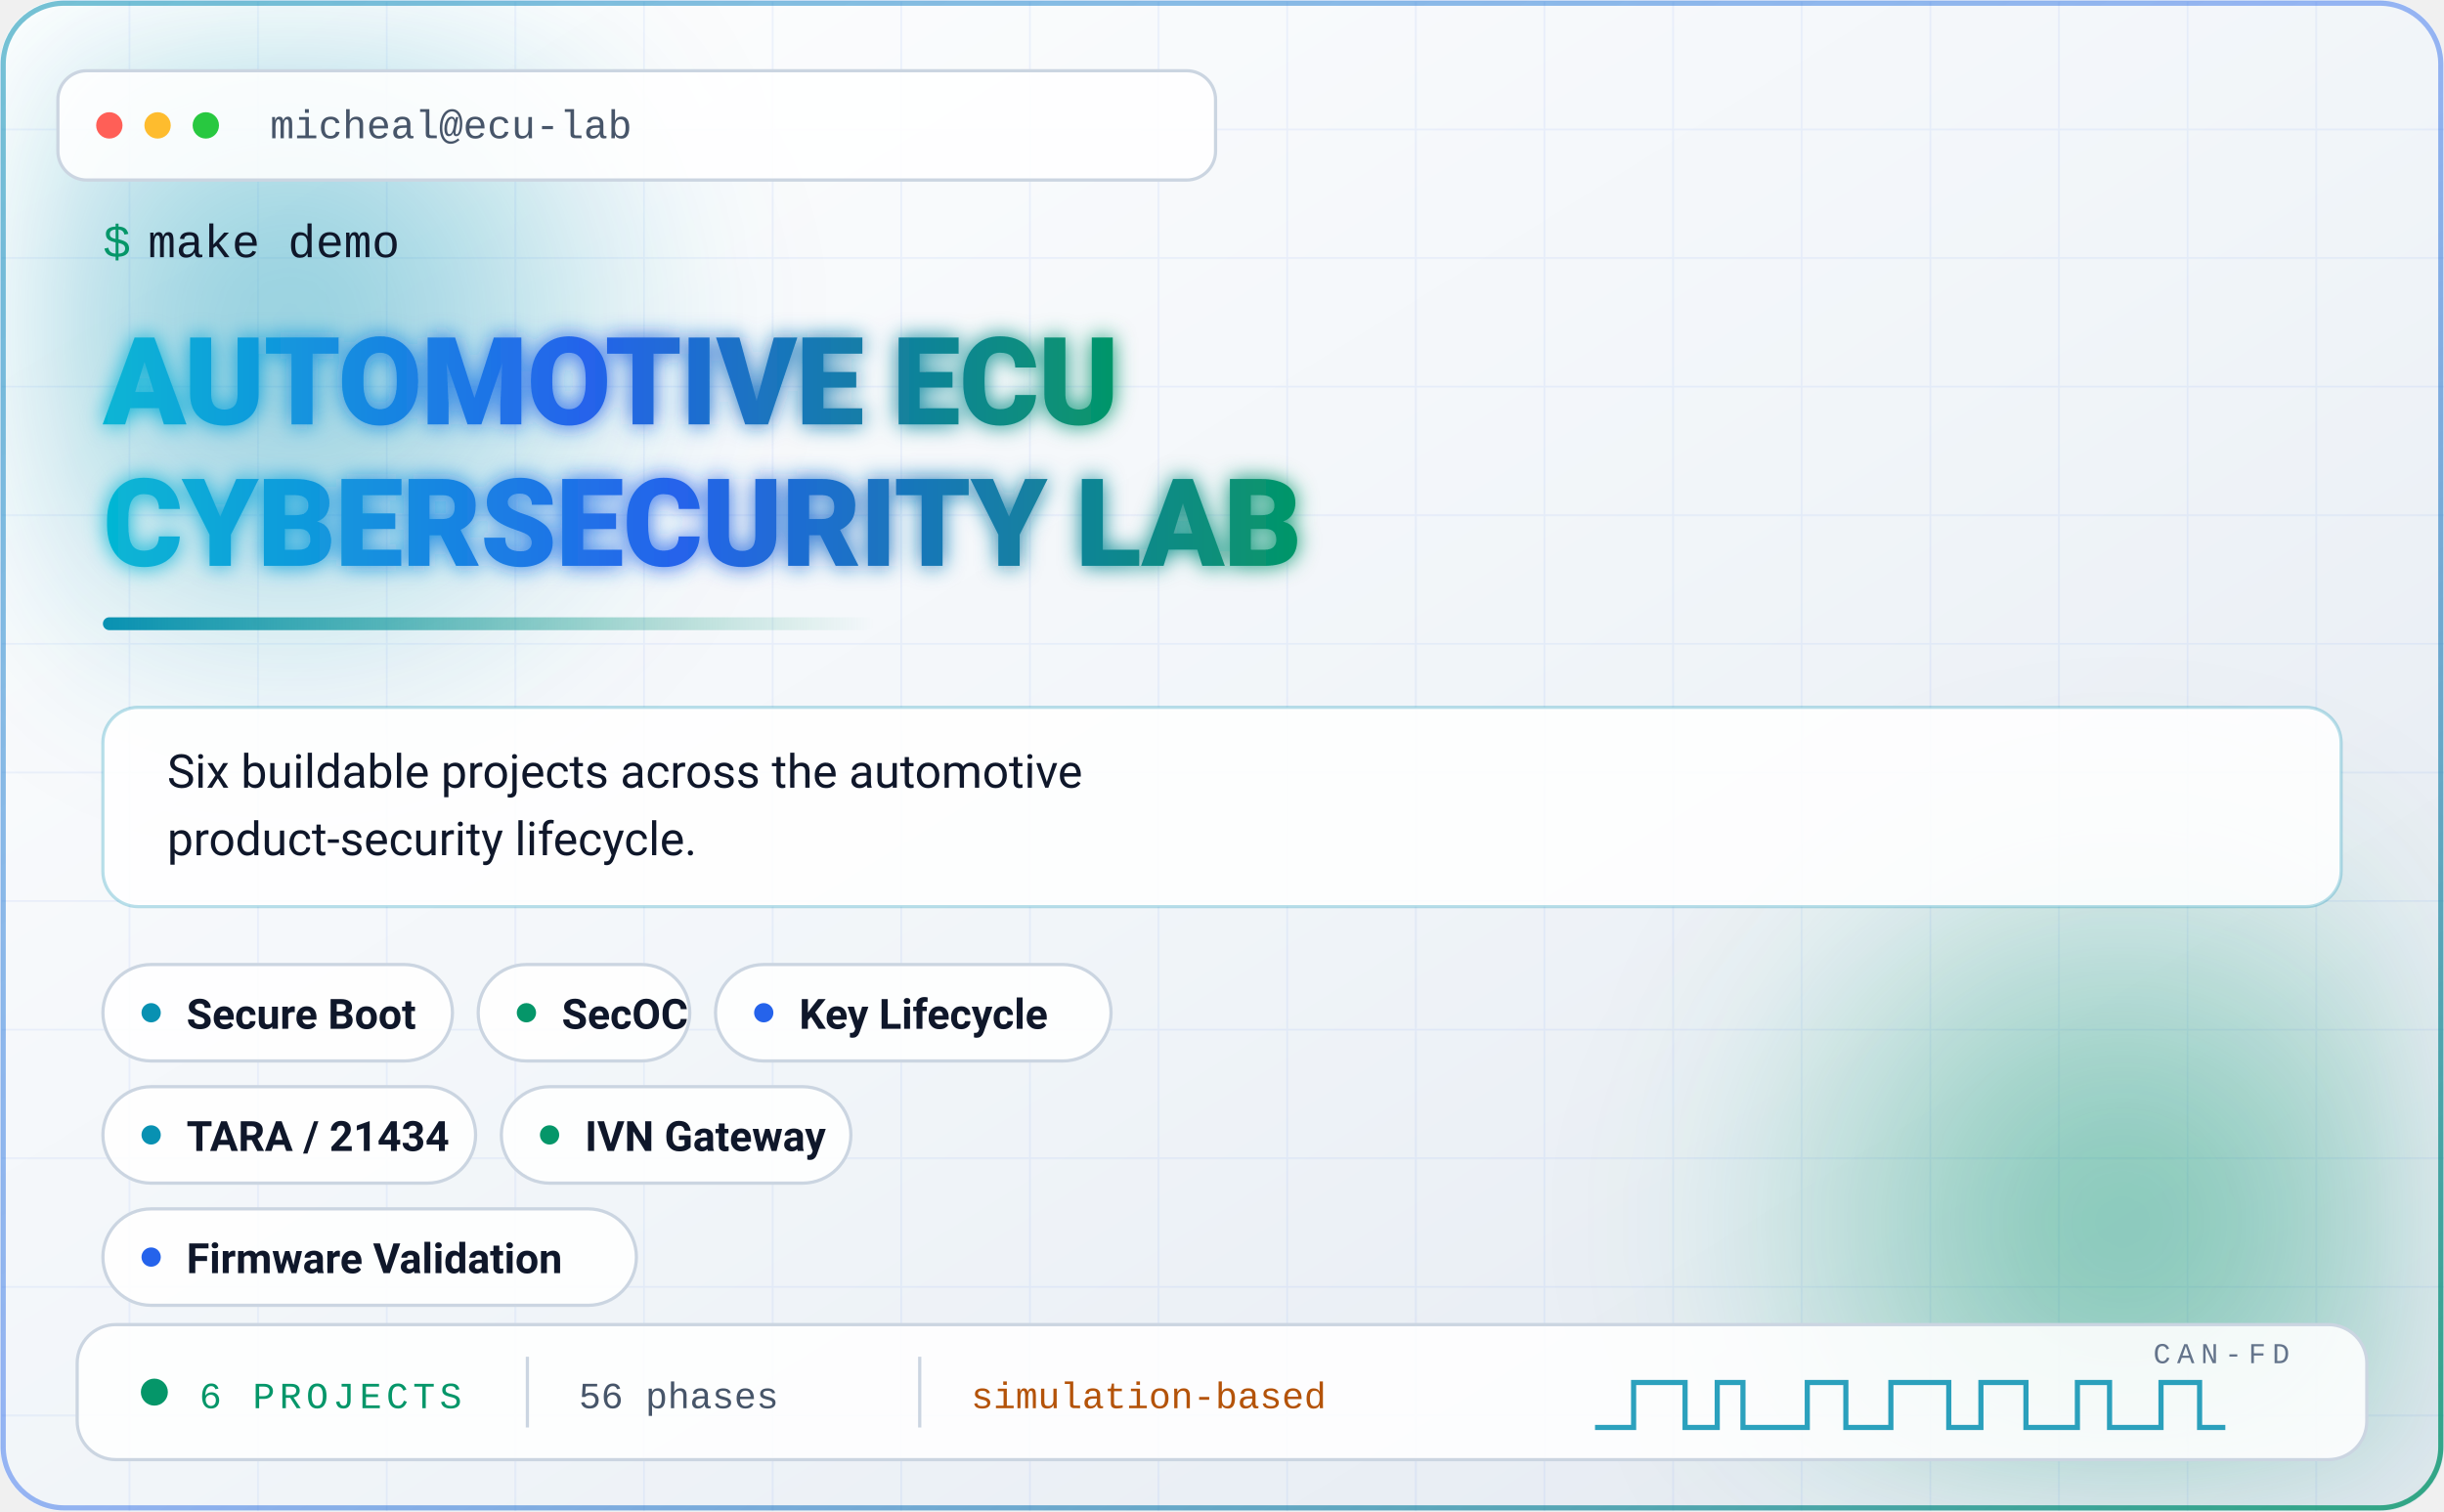
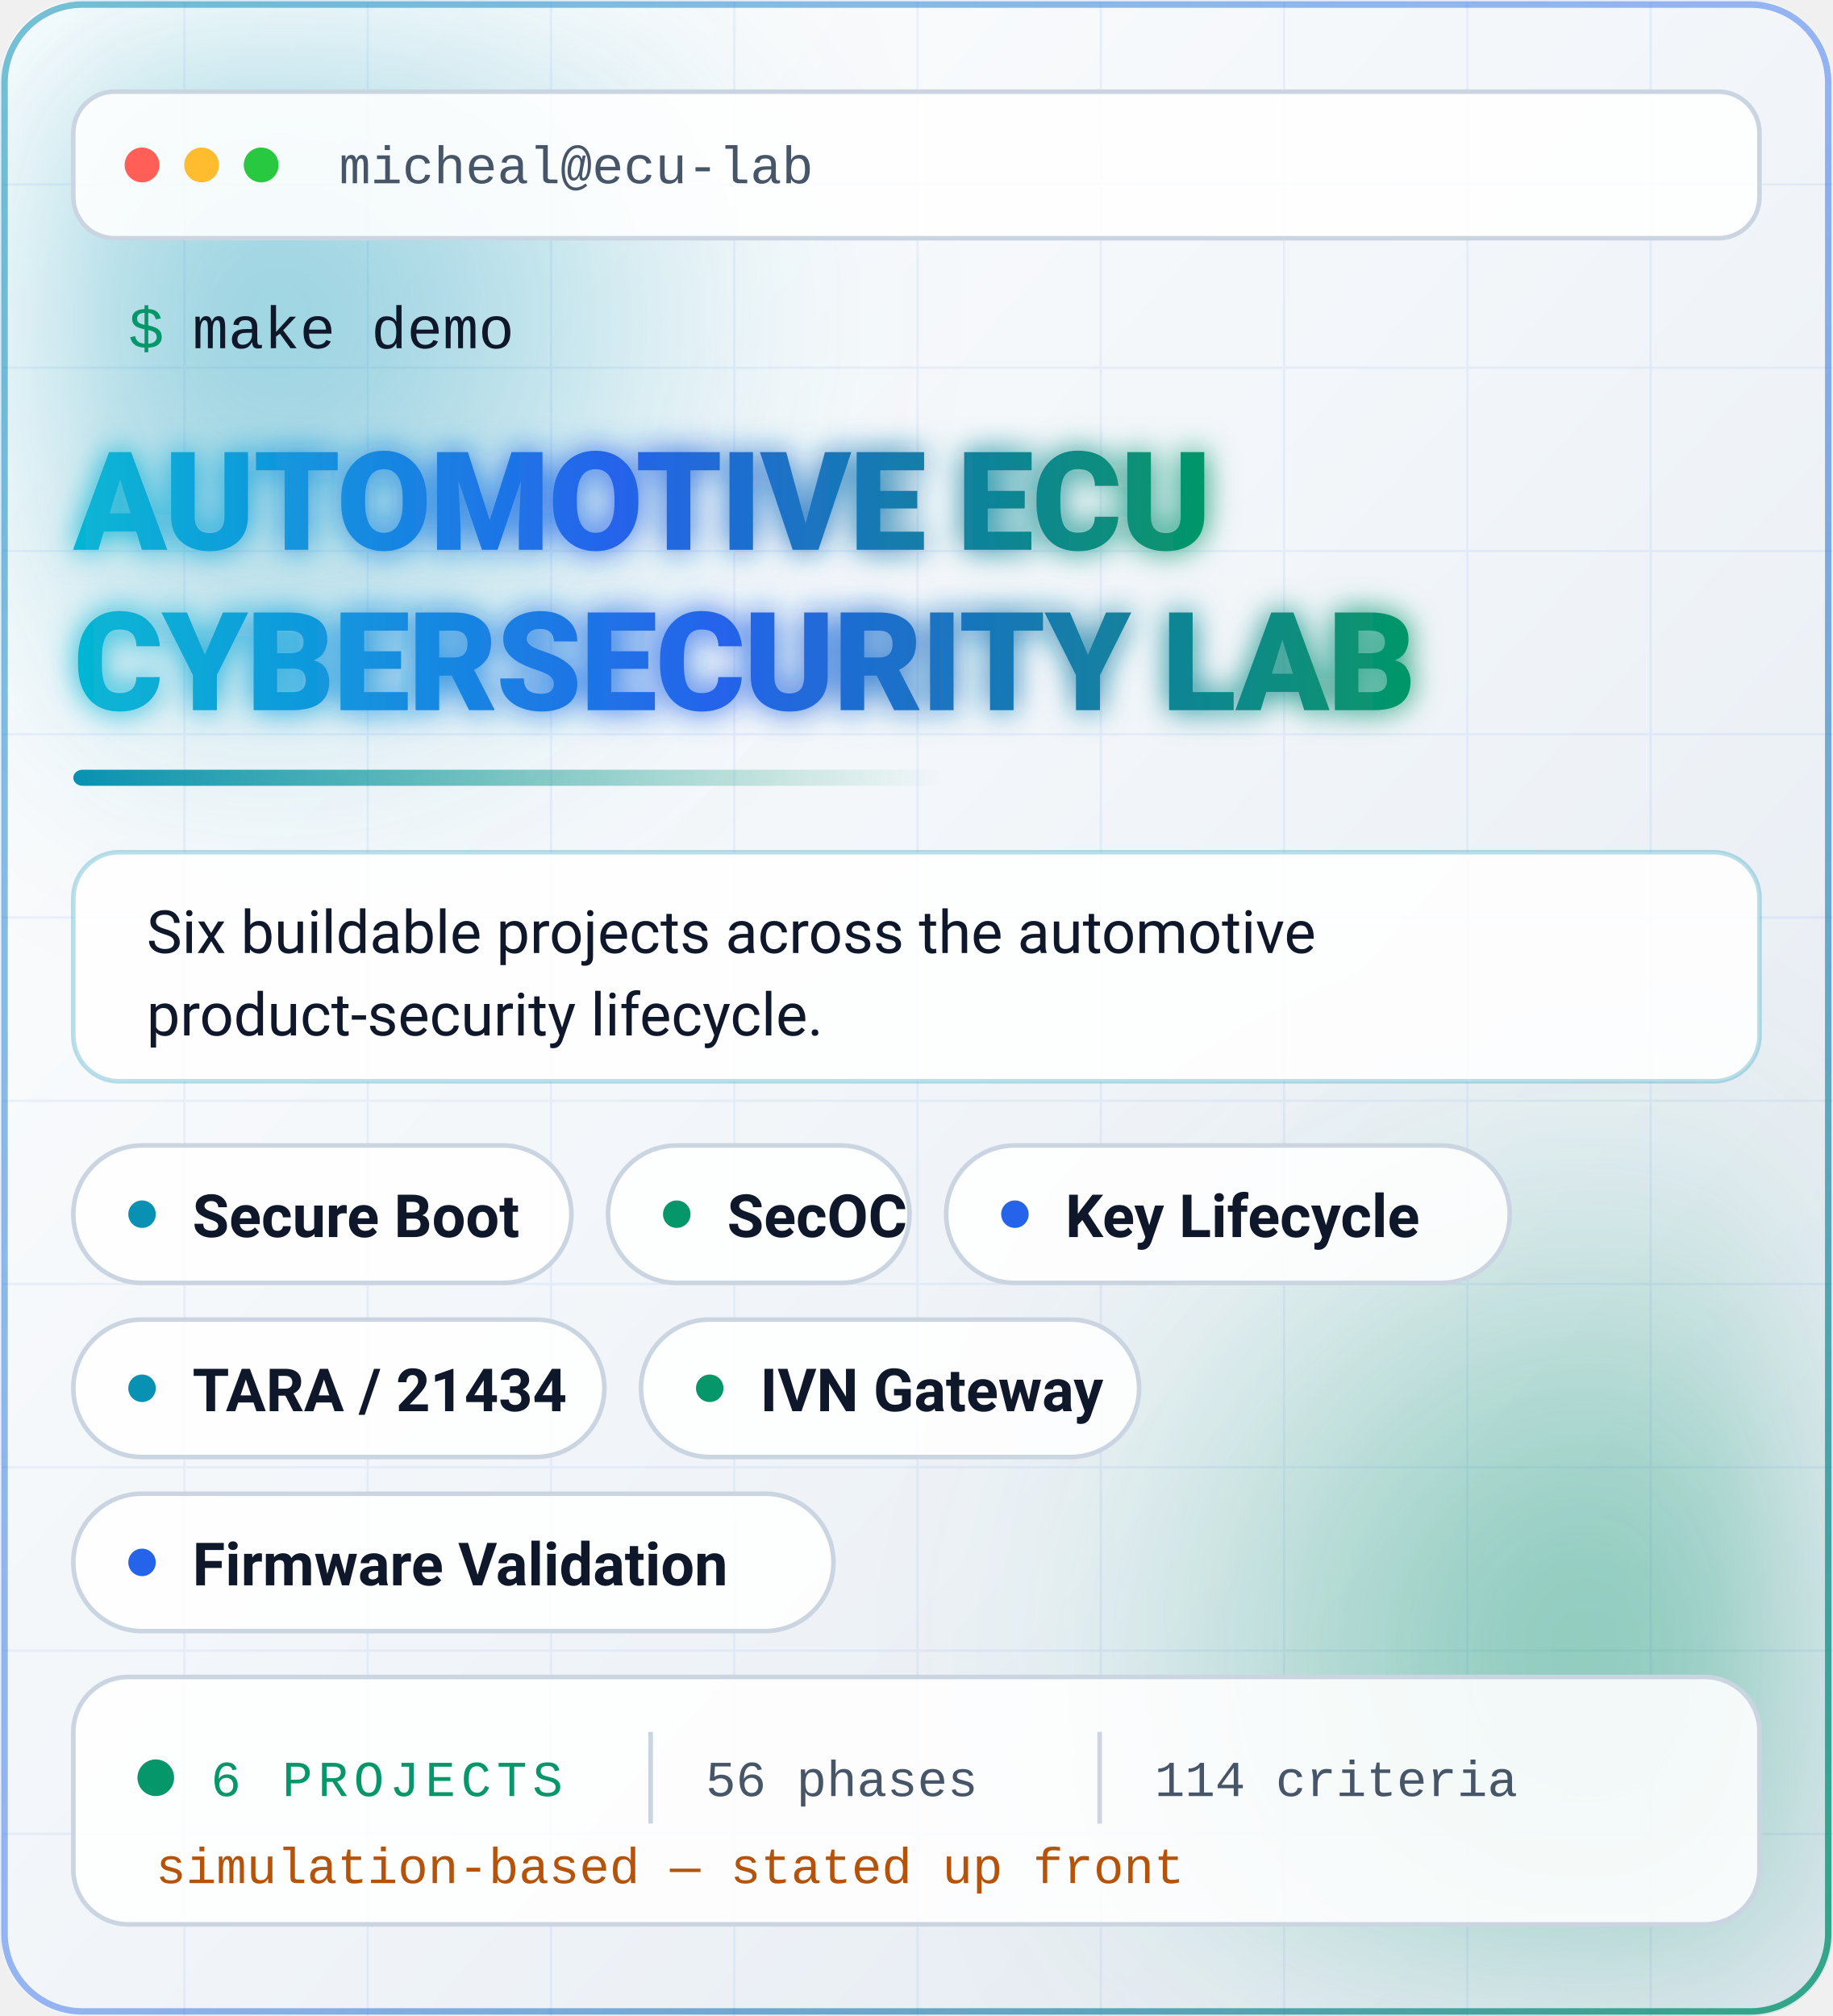
- <svg xmlns="http://www.w3.org/2000/svg" width="760" height="470" viewBox="0 0 760 470" role="img" aria-label="Automotive ECU Cybersecurity Lab — six buildable automotive product-security projects.">
+ <svg xmlns="http://www.w3.org/2000/svg" width="400" height="440" viewBox="0 0 400 440" role="img" aria-label="Automotive ECU Cybersecurity Lab — six buildable automotive product-security projects.">
  <defs>
    <linearGradient id="hBg" x1="0%" y1="0%" x2="100%" y2="100%">
      <stop offset="0%" stop-color="#FFFFFF" />
      <stop offset="52%" stop-color="#F1F5F9" />
      <stop offset="100%" stop-color="#E2E8F0" />
    </linearGradient>
    <linearGradient id="hTitle" x1="0%" y1="0%" x2="100%" y2="0%">
      <stop offset="0%" stop-color="#06B6D4" />
      <stop offset="48%" stop-color="#2563EB" />
      <stop offset="100%" stop-color="#059669" />
      <animate attributeName="x1" values="-40%;60%;-40%" dur="9s" repeatCount="indefinite" />
      <animate attributeName="x2" values="60%;160%;60%" dur="9s" repeatCount="indefinite" />
    </linearGradient>
    <linearGradient id="hEdge" x1="0%" y1="0%" x2="100%" y2="100%">
      <stop offset="0%" stop-color="#0891B2" stop-opacity="0.55" />
      <stop offset="50%" stop-color="#2563EB" stop-opacity="0.45" />
      <stop offset="100%" stop-color="#059669" stop-opacity="0.8" />
    </linearGradient>
    <linearGradient id="hRule" x1="0%" y1="0%" x2="100%" y2="0%">
      <stop offset="0%" stop-color="#0891B2" />
      <stop offset="100%" stop-color="#059669" stop-opacity="0" />
    </linearGradient>
    <linearGradient id="hScan" x1="0%" y1="0%" x2="0%" y2="100%">
      <stop offset="0%" stop-color="#06B6D4" stop-opacity="0" />
      <stop offset="50%" stop-color="#06B6D4" stop-opacity="0.40" />
      <stop offset="100%" stop-color="#06B6D4" stop-opacity="0" />
    </linearGradient>
    <radialGradient id="hOrbC" cx="50%" cy="50%" r="50%">
      <stop offset="0%" stop-color="#0891B2" stop-opacity="0.50" />
      <stop offset="100%" stop-color="#0891B2" stop-opacity="0" />
    </radialGradient>
    <radialGradient id="hOrbG" cx="50%" cy="50%" r="50%">
      <stop offset="0%" stop-color="#059669" stop-opacity="0.50" />
      <stop offset="100%" stop-color="#059669" stop-opacity="0" />
    </radialGradient>
    <radialGradient id="hOrbB" cx="50%" cy="50%" r="50%">
      <stop offset="0%" stop-color="#2563EB" stop-opacity="0.50" />
      <stop offset="100%" stop-color="#2563EB" stop-opacity="0" />
    </radialGradient>
    <pattern id="hGrid" width="40" height="40" patternUnits="userSpaceOnUse">
      <path d="M40 0H0v40" fill="none" stroke="#2563EB" stroke-opacity="0.07" stroke-width="1" />
    </pattern>
    <filter id="hGlow" x="-60%" y="-60%" width="220%" height="220%">
      <feGaussianBlur stdDeviation="3.4" result="b" />
      <feMerge>
        <feMergeNode in="b" />
        <feMergeNode in="SourceGraphic" />
      </feMerge>
    </filter>
    <filter id="hBlur" x="-60%" y="-60%" width="220%" height="220%">
      <feGaussianBlur stdDeviation="26" />
    </filter>
    <clipPath id="hCard">
-       <rect width="760" height="470" rx="20" />
-     </clipPath>
-     <clipPath id="hWaveClip">
-       <rect x="0" y="0" width="216" height="30" />
+       <rect width="400" height="440" rx="18" />
    </clipPath>
  </defs>
  <style>
    .fade{animation:fadeIn .7s ease-out backwards}
    .type{animation:type 1.45s steps(28,end) .35s backwards}
    .wipe{animation:wipe .95s cubic-bezier(.16,.9,.24,1) 1.9s backwards}
    .wipe2{animation:wipe .95s cubic-bezier(.16,.9,.24,1) 2.15s backwards}
    .grow{transform-box:fill-box;transform-origin:left center;animation:grow .8s cubic-bezier(.16,.9,.24,1) 2.7s backwards}
    .drift-a{animation:driftA 13s ease-in-out infinite}
    .drift-b{animation:driftB 17s ease-in-out infinite}
    .drift-c{animation:driftC 11s ease-in-out infinite}
    .grid-pan{animation:gridPan 22s linear infinite}
    .scan{animation:scan 7.5s cubic-bezier(.5,0,.5,1) infinite}
    .caret{animation:blink 1.06s steps(1,end) 1.8s infinite}
    .role{animation:role 17.6s linear infinite}
    .beat{animation:beat 2.6s ease-in-out infinite}
    .live{animation:live 2.2s ease-in-out infinite}
    .wave{animation:wave 5.5s linear infinite}
    .climb{animation:climb 4.4s cubic-bezier(.5,0,.5,1) infinite}
    .reject{animation:reject 4.4s ease-in-out infinite}
    @keyframes fadeIn{from{opacity:0}}
    @keyframes type{from{clip-path:inset(0 100% 0 0)}to{clip-path:inset(0 0 0 0)}}
    @keyframes wipe{from{clip-path:inset(0 100% 0 0)}to{clip-path:inset(0 0 0 0)}}
    @keyframes grow{from{transform:scaleX(0)}to{transform:scaleX(1)}}
    @keyframes driftA{0%,100%{transform:translate(0,0)}50%{transform:translate(26px,-20px)}}
    @keyframes driftB{0%,100%{transform:translate(0,0)}50%{transform:translate(-30px,18px)}}
    @keyframes driftC{0%,100%{transform:translate(0,0)}50%{transform:translate(16px,24px)}}
    @keyframes gridPan{to{transform:translate(-40px,-40px)}}
    @keyframes blink{0%,49%{opacity:1}50%,100%{opacity:0}}
    @keyframes role{0%,1%{opacity:0}3%,22%{opacity:1}25%,100%{opacity:0}}
    @keyframes beat{0%,100%{opacity:.35}50%{opacity:.9}}
    @keyframes live{0%,100%{opacity:.35}50%{opacity:1}}
    @keyframes wave{to{transform:translateX(-216px)}}
-     @keyframes scan{0%{transform:translateY(-90px);opacity:1}100%{transform:translateY(560px);opacity:1}}
-     @keyframes climb{0%{opacity:0}100%{opacity:0}}
-     @keyframes reject{0%,58%{opacity:0}66%,92%{opacity:1}100%{opacity:0}}
+     @keyframes scan{{0%{{transform:translateY(-80px);opacity:1}}100%{{transform:translateY(520px);opacity:1}}}}
+     @keyframes climb{{0%{{opacity:0}}100%{{opacity:0}}}}
+     @keyframes reject{{0%,100%{{opacity:0}}}}
    @media (prefers-reduced-motion: reduce){
      .fade,.type,.wipe,.wipe2,.grow,.drift-a,.drift-b,.drift-c,.grid-pan,.scan,.caret,.role,.beat,.live,.wave,.climb,.reject,.flow,.pulse,.tick{animation:none}
    }
  </style>
  <g clip-path="url(#hCard)">
-     <rect width="760" height="470" fill="url(#hBg)" />
+     <rect width="400" height="440" fill="url(#hBg)" />
    <g class="grid-pan">
-       <rect x="-40" y="-40" width="840" height="550" fill="url(#hGrid)" />
+       <rect x="-40" y="-40" width="480" height="520" fill="url(#hGrid)" />
    </g>
    <g filter="url(#hBlur)">
-       <circle class="drift-a" cx="90" cy="100" r="130" fill="url(#hOrbC)" />
-       <circle class="drift-b" cx="660" cy="380" r="140" fill="url(#hOrbG)" />
+       <circle class="drift-a" cx="60" cy="70" r="110" fill="url(#hOrbC)" />
+       <circle class="drift-b" cx="350" cy="360" r="120" fill="url(#hOrbG)" />
    </g>
-     <rect class="scan" x="0" y="0" width="760" height="80" fill="url(#hScan)" opacity="0" />
-     <g transform="translate(32,46)" font-family="'SF Mono', 'JetBrains Mono', Consolas, 'Courier New', monospace">
-       <rect x="-14" y="-24" width="360" height="34" rx="9" fill="#FFFFFF" fill-opacity="0.88" stroke="#CBD5E1" stroke-width="1" />
-       <circle cx="2" cy="-7" r="4.1" fill="#FF5F57" />
-       <circle cx="17" cy="-7" r="4.1" fill="#FEBC2E" />
-       <circle cx="32" cy="-7" r="4.1" fill="#28C840" />
-       <text x="52" y="-3" font-size="12.5" fill="#475569">micheal@ecu-lab</text>
-       <text x="0" y="34" font-size="14.5" fill="#059669">$</text>
+     <rect class="scan" x="0" y="0" width="400" height="70" fill="url(#hScan)" opacity="0" />
+     <g transform="translate(30,44)" font-family="'SF Mono', 'JetBrains Mono', Consolas, 'Courier New', monospace">
+       <rect x="-14" y="-24" width="368" height="32" rx="9" fill="#FFFFFF" fill-opacity="0.88" stroke="#CBD5E1" stroke-width="1" />
+       <circle cx="1" cy="-8" r="3.8" fill="#FF5F57" />
+       <circle cx="14" cy="-8" r="3.8" fill="#FEBC2E" />
+       <circle cx="27" cy="-8" r="3.8" fill="#28C840" />
+       <text x="44" y="-4" font-size="11.5" fill="#475569">micheal@ecu-lab</text>
+       <text x="-2" y="32" font-size="13" fill="#059669">$</text>
      <g class="type">
-         <text x="14" y="34" font-size="14.5" fill="#0F172A">make demo</text>
+         <text x="12" y="32" font-size="13" fill="#0F172A">make demo</text>
      </g>
-       <rect class="caret" x="96.3" y="21" width="8.5" height="17" fill="#0891B2" opacity="0" />
    </g>
-     <g class="wipe" transform="translate(32,132)">
-       <text x="0" y="0" font-family="'Segoe UI', Roboto, 'Helvetica Neue', Arial, sans-serif" font-size="38" font-weight="800" letter-spacing="-0.4" fill="url(#hTitle)" filter="url(#hGlow)">AUTOMOTIVE ECU</text>
+     <g class="wipe" transform="translate(16,120)">
+       <text x="0" y="0" font-family="'Segoe UI', Roboto, 'Helvetica Neue', Arial, sans-serif" font-size="30" font-weight="800" letter-spacing="-0.4" fill="url(#hTitle)" filter="url(#hGlow)">AUTOMOTIVE ECU</text>
    </g>
-     <g class="wipe2" transform="translate(32,176)">
-       <text x="0" y="0" font-family="'Segoe UI', Roboto, 'Helvetica Neue', Arial, sans-serif" font-size="38" font-weight="800" letter-spacing="-0.4" fill="url(#hTitle)" filter="url(#hGlow)">CYBERSECURITY LAB</text>
+     <g class="wipe2" transform="translate(16,155)">
+       <text x="0" y="0" font-family="'Segoe UI', Roboto, 'Helvetica Neue', Arial, sans-serif" font-size="30" font-weight="800" letter-spacing="-0.4" fill="url(#hTitle)" filter="url(#hGlow)">CYBERSECURITY LAB</text>
    </g>
-     <rect class="grow" x="32" y="192" width="240" height="4" rx="2" fill="url(#hRule)" />
-     <g class="fade" style="animation-delay:2.2s">
-       <rect x="32" y="220" width="696" height="62" rx="11" fill="#FFFFFF" fill-opacity="0.88" stroke="#0891B2" stroke-opacity="0.28" stroke-width="1" />
-       <text x="52" y="245" font-family="'Segoe UI', Roboto, 'Helvetica Neue', Arial, sans-serif" font-size="14.5" fill="#0F172A">Six buildable projects across the automotive</text>
-       <text x="52" y="266" font-family="'Segoe UI', Roboto, 'Helvetica Neue', Arial, sans-serif" font-size="14.5" fill="#0F172A">product-security lifecycle.</text>
+     <rect class="grow" x="16" y="168" width="190" height="3.5" rx="2" fill="url(#hRule)" />
+     <g class="fade" style="animation-delay:2.0s">
+       <rect x="16" y="186" width="368" height="50" rx="10" fill="#FFFFFF" fill-opacity="0.88" stroke="#0891B2" stroke-opacity="0.28" stroke-width="1" />
+       <text x="32" y="208" font-family="'Segoe UI', Roboto, 'Helvetica Neue', Arial, sans-serif" font-size="13" fill="#0F172A">Six buildable projects across the automotive</text>
+       <text x="32" y="226" font-family="'Segoe UI', Roboto, 'Helvetica Neue', Arial, sans-serif" font-size="13" fill="#0F172A">product-security lifecycle.</text>
    </g>
-     <g class="fade" style="animation-delay:2.6s">
-       <rect x="32" y="300" width="108.7" height="30" rx="15" fill="#FFFFFF" fill-opacity="0.88" stroke="#CBD5E1" stroke-width="1" />
-       <circle cx="47" cy="315" r="3" fill="#0891B2" />
-       <text x="58" y="320" font-family="'Segoe UI', Roboto, 'Helvetica Neue', Arial, sans-serif" font-size="13" font-weight="600" fill="#0F172A">Secure Boot</text>
+     <g class="fade" style="animation-delay:2.4s">
+       <rect x="16" y="250" width="108.7" height="30" rx="15" fill="#FFFFFF" fill-opacity="0.88" stroke="#CBD5E1" stroke-width="1" />
+       <circle cx="31" cy="265" r="3" fill="#0891B2" />
+       <text x="42" y="270" font-family="'Segoe UI', Roboto, 'Helvetica Neue', Arial, sans-serif" font-size="13" font-weight="600" fill="#0F172A">Secure Boot</text>
    </g>
-     <g class="fade" style="animation-delay:2.69s">
-       <rect x="148.7" y="300" width="65.8" height="30" rx="15" fill="#FFFFFF" fill-opacity="0.88" stroke="#CBD5E1" stroke-width="1" />
-       <circle cx="163.7" cy="315" r="3" fill="#059669" />
-       <text x="174.7" y="320" font-family="'Segoe UI', Roboto, 'Helvetica Neue', Arial, sans-serif" font-size="13" font-weight="600" fill="#0F172A">SecOC</text>
+     <g class="fade" style="animation-delay:2.49s">
+       <rect x="132.7" y="250" width="65.8" height="30" rx="15" fill="#FFFFFF" fill-opacity="0.88" stroke="#CBD5E1" stroke-width="1" />
+       <circle cx="147.7" cy="265" r="3" fill="#059669" />
+       <text x="158.7" y="270" font-family="'Segoe UI', Roboto, 'Helvetica Neue', Arial, sans-serif" font-size="13" font-weight="600" fill="#0F172A">SecOC</text>
    </g>
-     <g class="fade" style="animation-delay:2.78s">
-       <rect x="222.5" y="300" width="123.0" height="30" rx="15" fill="#FFFFFF" fill-opacity="0.88" stroke="#CBD5E1" stroke-width="1" />
-       <circle cx="237.5" cy="315" r="3" fill="#2563EB" />
-       <text x="248.5" y="320" font-family="'Segoe UI', Roboto, 'Helvetica Neue', Arial, sans-serif" font-size="13" font-weight="600" fill="#0F172A">Key Lifecycle</text>
+     <g class="fade" style="animation-delay:2.58s">
+       <rect x="206.5" y="250" width="123.0" height="30" rx="15" fill="#FFFFFF" fill-opacity="0.88" stroke="#CBD5E1" stroke-width="1" />
+       <circle cx="221.5" cy="265" r="3" fill="#2563EB" />
+       <text x="232.5" y="270" font-family="'Segoe UI', Roboto, 'Helvetica Neue', Arial, sans-serif" font-size="13" font-weight="600" fill="#0F172A">Key Lifecycle</text>
    </g>
-     <g class="fade" style="animation-delay:2.8s">
-       <rect x="32" y="338" width="115.9" height="30" rx="15" fill="#FFFFFF" fill-opacity="0.88" stroke="#CBD5E1" stroke-width="1" />
-       <circle cx="47" cy="353" r="3" fill="#0891B2" />
-       <text x="58" y="358" font-family="'Segoe UI', Roboto, 'Helvetica Neue', Arial, sans-serif" font-size="13" font-weight="600" fill="#0F172A">TARA / 21434</text>
+     <g class="fade" style="animation-delay:2.58s">
+       <rect x="16" y="288" width="115.9" height="30" rx="15" fill="#FFFFFF" fill-opacity="0.88" stroke="#CBD5E1" stroke-width="1" />
+       <circle cx="31" cy="303" r="3" fill="#0891B2" />
+       <text x="42" y="308" font-family="'Segoe UI', Roboto, 'Helvetica Neue', Arial, sans-serif" font-size="13" font-weight="600" fill="#0F172A">TARA / 21434</text>
    </g>
-     <g class="fade" style="animation-delay:2.89s">
-       <rect x="155.9" y="338" width="108.7" height="30" rx="15" fill="#FFFFFF" fill-opacity="0.88" stroke="#CBD5E1" stroke-width="1" />
-       <circle cx="170.9" cy="353" r="3" fill="#059669" />
-       <text x="181.9" y="358" font-family="'Segoe UI', Roboto, 'Helvetica Neue', Arial, sans-serif" font-size="13" font-weight="600" fill="#0F172A">IVN Gateway</text>
+     <g class="fade" style="animation-delay:2.67s">
+       <rect x="139.9" y="288" width="108.7" height="30" rx="15" fill="#FFFFFF" fill-opacity="0.88" stroke="#CBD5E1" stroke-width="1" />
+       <circle cx="154.9" cy="303" r="3" fill="#059669" />
+       <text x="165.9" y="308" font-family="'Segoe UI', Roboto, 'Helvetica Neue', Arial, sans-serif" font-size="13" font-weight="600" fill="#0F172A">IVN Gateway</text>
+     </g>
+     <g class="fade" style="animation-delay:2.76s">
+       <rect x="16" y="326" width="165.9" height="30" rx="15" fill="#FFFFFF" fill-opacity="0.88" stroke="#CBD5E1" stroke-width="1" />
+       <circle cx="31" cy="341" r="3" fill="#2563EB" />
+       <text x="42" y="346" font-family="'Segoe UI', Roboto, 'Helvetica Neue', Arial, sans-serif" font-size="13" font-weight="600" fill="#0F172A">Firmware Validation</text>
    </g>
    <g class="fade" style="animation-delay:3.0s">
-       <rect x="32" y="376" width="165.9" height="30" rx="15" fill="#FFFFFF" fill-opacity="0.88" stroke="#CBD5E1" stroke-width="1" />
-       <circle cx="47" cy="391" r="3" fill="#2563EB" />
-       <text x="58" y="396" font-family="'Segoe UI', Roboto, 'Helvetica Neue', Arial, sans-serif" font-size="13" font-weight="600" fill="#0F172A">Firmware Validation</text>
-     </g>
-     <g class="fade" style="animation-delay:3.1s">
-       <rect x="24" y="412" width="712" height="42" rx="12" fill="#FFFFFF" fill-opacity="0.88" stroke="#CBD5E1" stroke-width="1" />
-       <circle class="live" cx="48" cy="433" r="4.2" fill="#059669" />
-       <text x="62" y="438" font-family="'SF Mono', 'JetBrains Mono', Consolas, 'Courier New', monospace" font-size="11.5" letter-spacing="1.4" fill="#059669">6 PROJECTS</text>
-       <line x1="164" y1="422" x2="164" y2="444" stroke="#CBD5E1" stroke-width="1" />
-       <text x="180" y="438" font-family="'SF Mono', 'JetBrains Mono', Consolas, 'Courier New', monospace" font-size="11.5" fill="#475569">56 phases</text>
-       <line x1="286" y1="422" x2="286" y2="444" stroke="#CBD5E1" stroke-width="1" />
-       <text x="302" y="438" font-family="'SF Mono', 'JetBrains Mono', Consolas, 'Courier New', monospace" font-size="11.5" fill="#B45309">simulation-based</text>
-       <g transform="translate(496,422)">
-         <g clip-path="url(#hWaveClip)">
-           <g class="wave">
-             <path d="M0 22 h12 V8 h16 V22 h10 V8 h8 V22 h20 V8 h12 V22 h14 V8 h18 V22 h10 V8 h14 V22 h16 V8 h10 V22 h16 V8 h12 V22 h8" fill="none" stroke="#0891B2" stroke-opacity="0.85" stroke-width="1.6" />
-             <g transform="translate(216,0)">
-               <path d="M0 22 h12 V8 h16 V22 h10 V8 h8 V22 h20 V8 h12 V22 h14 V8 h18 V22 h10 V8 h14 V22 h16 V8 h10 V22 h16 V8 h12 V22 h8" fill="none" stroke="#0891B2" stroke-opacity="0.85" stroke-width="1.6" />
-             </g>
-           </g>
-         </g>
-         <text x="216" y="2" text-anchor="end" font-family="'SF Mono', 'JetBrains Mono', Consolas, 'Courier New', monospace" font-size="9" letter-spacing="2" fill="#64748B">CAN-FD</text>
-       </g>
+       <rect x="16" y="366" width="368" height="54" rx="12" fill="#FFFFFF" fill-opacity="0.88" stroke="#CBD5E1" stroke-width="1" />
+       <circle class="live" cx="34" cy="388" r="4" fill="#059669" />
+       <text x="46" y="392" font-family="'SF Mono', 'JetBrains Mono', Consolas, 'Courier New', monospace" font-size="11" letter-spacing="1.2" fill="#059669">6 PROJECTS</text>
+       <line x1="142" y1="378" x2="142" y2="398" stroke="#CBD5E1" stroke-width="1" />
+       <text x="154" y="392" font-family="'SF Mono', 'JetBrains Mono', Consolas, 'Courier New', monospace" font-size="11" fill="#475569">56 phases</text>
+       <line x1="240" y1="378" x2="240" y2="398" stroke="#CBD5E1" stroke-width="1" />
+       <text x="252" y="392" font-family="'SF Mono', 'JetBrains Mono', Consolas, 'Courier New', monospace" font-size="11" fill="#475569">114 criteria</text>
+       <text x="34" y="411" font-family="'SF Mono', 'JetBrains Mono', Consolas, 'Courier New', monospace" font-size="11" fill="#B45309">simulation-based — stated up front</text>
    </g>
  </g>
-   <rect x="1" y="1" width="758" height="468" rx="19" fill="none" stroke="url(#hEdge)" stroke-width="1.6" />
+   <rect x="1" y="1" width="398" height="438" rx="17" fill="none" stroke="url(#hEdge)" stroke-width="1.4" />
</svg>
